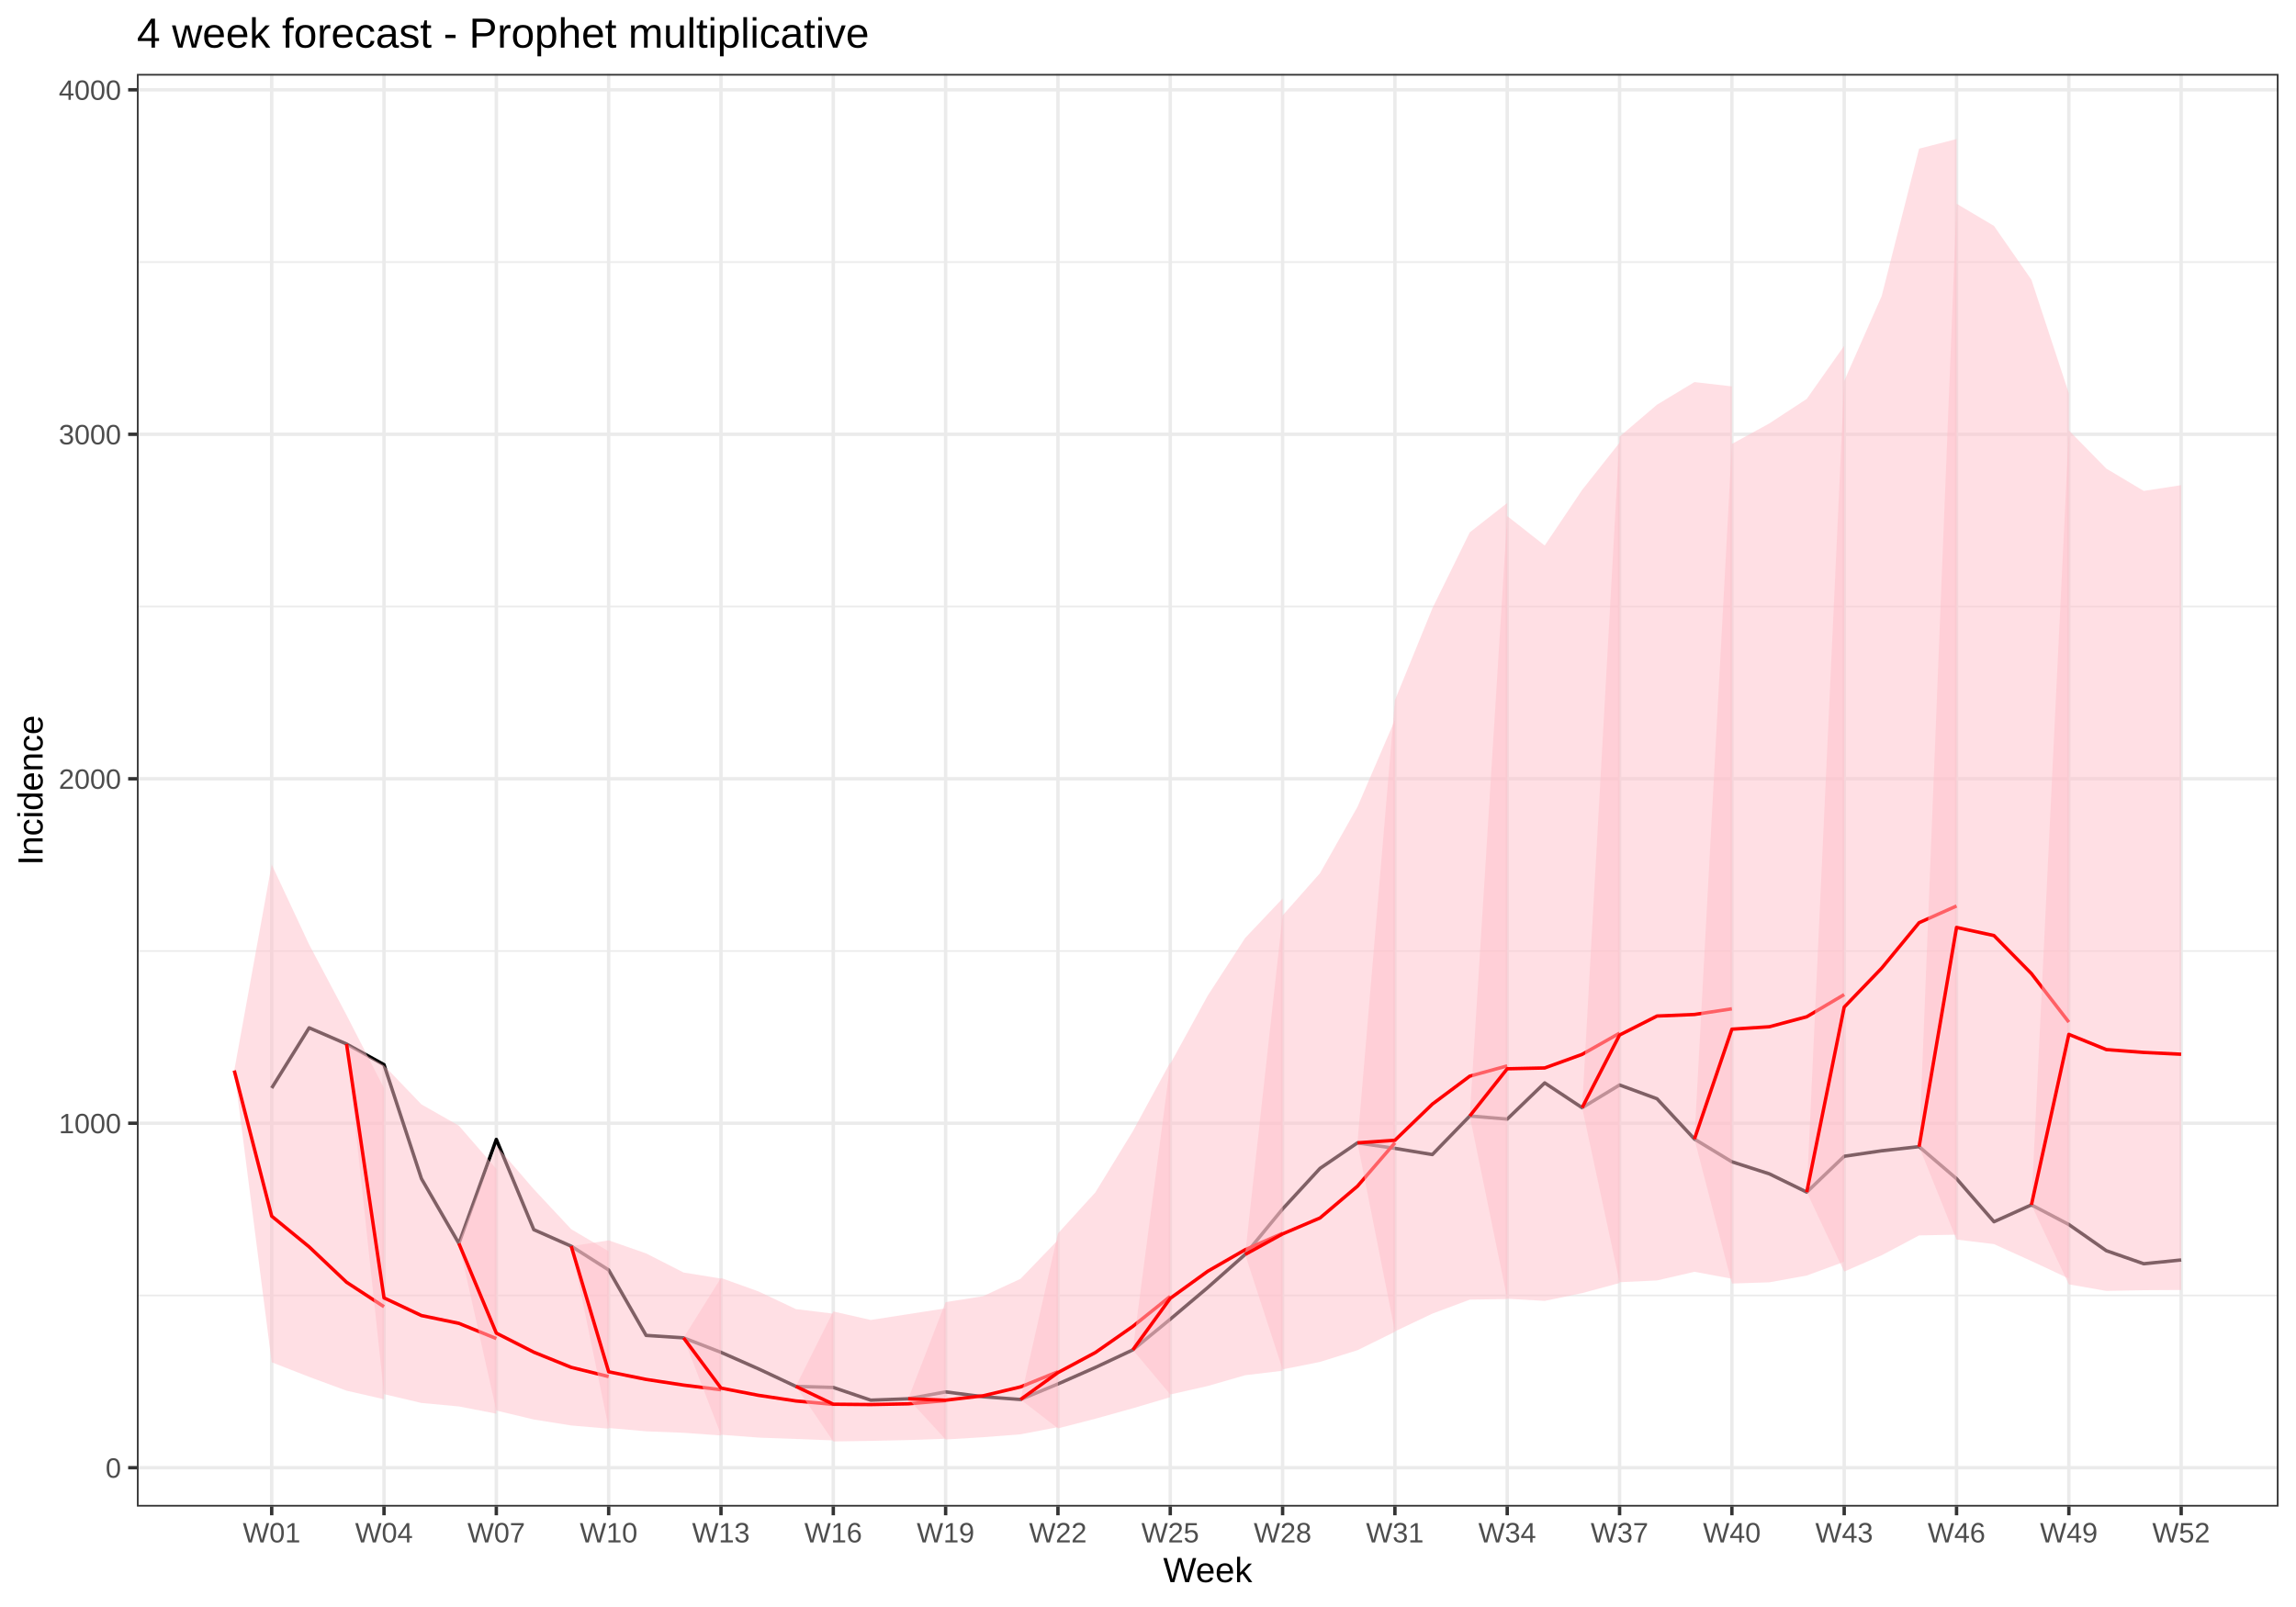
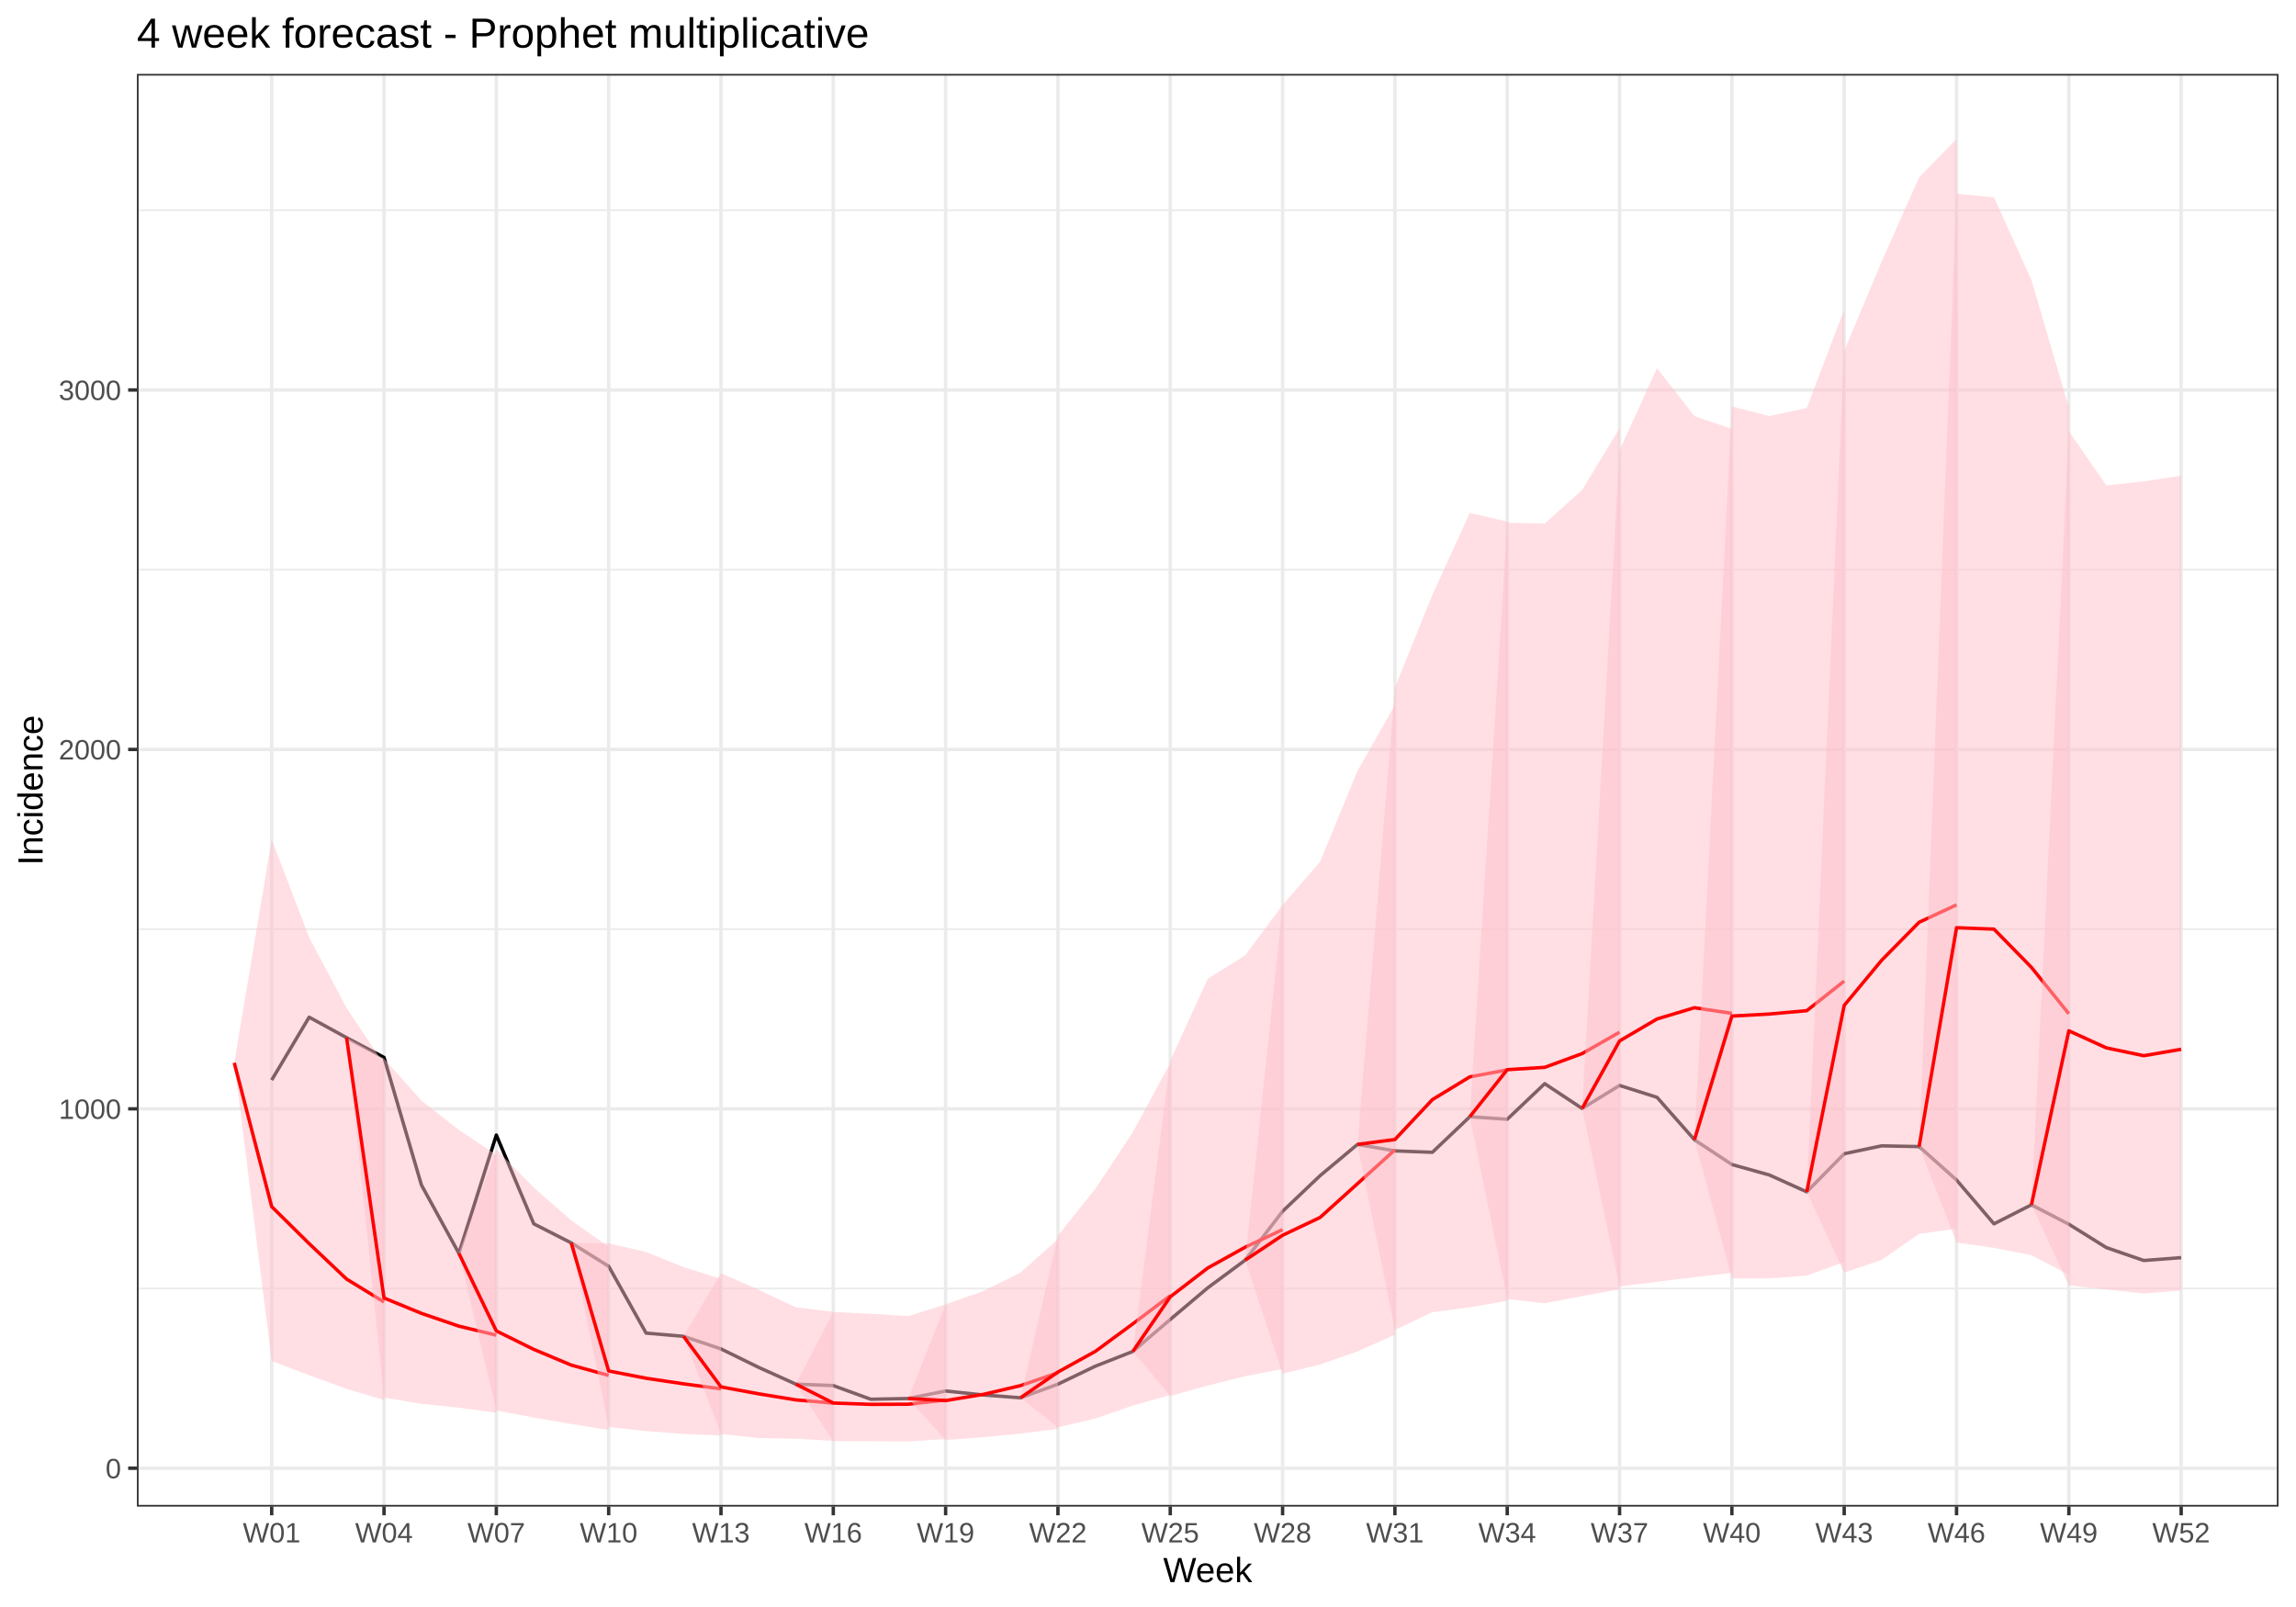
<svg xmlns="http://www.w3.org/2000/svg" class="svglite" width="720.00pt" height="504.00pt" viewBox="0 0 720.00 504.00">
  <defs>
    <style type="text/css">
    .svglite line, .svglite polyline, .svglite polygon, .svglite path, .svglite rect, .svglite circle {
      fill: none;
      stroke: #000000;
      stroke-linecap: round;
      stroke-linejoin: round;
      stroke-miterlimit: 10.00;
    }
    .svglite text {
      white-space: pre;
    }
  </style>
  </defs>
  <rect width="100%" height="100%" style="stroke: none; fill: #FFFFFF;" />
  <defs>
    <clipPath id="cpMC4wMHw3MjAuMDB8MC4wMHw1MDQuMDA=">
      <rect x="0.00" y="0.00" width="720.00" height="504.00" />
    </clipPath>
  </defs>
  <g clip-path="url(#cpMC4wMHw3MjAuMDB8MC4wMHw1MDQuMDA=)">
    <rect x="0.00" y="-0" width="720.00" height="504.00" style="stroke-width: 1.07; stroke: #FFFFFF; fill: #FFFFFF;" />
  </g>
  <defs>
    <clipPath id="cpNDIuOTN8NzE0LjUyfDIzLjE4fDQ3Mi41MA==">
      <rect x="42.93" y="23.18" width="671.59" height="449.33" />
    </clipPath>
  </defs>
  <g clip-path="url(#cpNDIuOTN8NzE0LjUyfDIzLjE4fDQ3Mi41MA==)">
    <rect x="42.93" y="23.18" width="671.59" height="449.33" style="stroke-width: 1.07; stroke: none; fill: #FFFFFF;" />
-     <polyline points="42.93,406.29 714.52,406.29 " style="stroke-width: 0.53; stroke: #EBEBEB; stroke-linecap: butt;" />
-     <polyline points="42.93,298.26 714.52,298.26 " style="stroke-width: 0.53; stroke: #EBEBEB; stroke-linecap: butt;" />
-     <polyline points="42.93,190.22 714.52,190.22 " style="stroke-width: 0.53; stroke: #EBEBEB; stroke-linecap: butt;" />
-     <polyline points="42.93,82.19 714.52,82.19 " style="stroke-width: 0.53; stroke: #EBEBEB; stroke-linecap: butt;" />
-     <polyline points="42.93,460.31 714.52,460.31 " style="stroke-width: 1.07; stroke: #EBEBEB; stroke-linecap: butt;" />
-     <polyline points="42.93,352.27 714.52,352.27 " style="stroke-width: 1.07; stroke: #EBEBEB; stroke-linecap: butt;" />
-     <polyline points="42.93,244.24 714.52,244.24 " style="stroke-width: 1.07; stroke: #EBEBEB; stroke-linecap: butt;" />
-     <polyline points="42.93,136.21 714.52,136.21 " style="stroke-width: 1.07; stroke: #EBEBEB; stroke-linecap: butt;" />
-     <polyline points="42.93,28.17 714.52,28.17 " style="stroke-width: 1.07; stroke: #EBEBEB; stroke-linecap: butt;" />
+     <polyline points="42.93,404.12 714.52,404.12 " style="stroke-width: 0.53; stroke: #EBEBEB; stroke-linecap: butt;" />
+     <polyline points="42.93,291.40 714.52,291.40 " style="stroke-width: 0.53; stroke: #EBEBEB; stroke-linecap: butt;" />
+     <polyline points="42.93,178.68 714.52,178.68 " style="stroke-width: 0.53; stroke: #EBEBEB; stroke-linecap: butt;" />
+     <polyline points="42.93,65.95 714.52,65.95 " style="stroke-width: 0.53; stroke: #EBEBEB; stroke-linecap: butt;" />
+     <polyline points="42.93,460.48 714.52,460.48 " style="stroke-width: 1.07; stroke: #EBEBEB; stroke-linecap: butt;" />
+     <polyline points="42.93,347.76 714.52,347.76 " style="stroke-width: 1.07; stroke: #EBEBEB; stroke-linecap: butt;" />
+     <polyline points="42.93,235.04 714.52,235.04 " style="stroke-width: 1.07; stroke: #EBEBEB; stroke-linecap: butt;" />
+     <polyline points="42.93,122.31 714.52,122.31 " style="stroke-width: 1.07; stroke: #EBEBEB; stroke-linecap: butt;" />
    <polyline points="85.20,472.50 85.20,23.18 " style="stroke-width: 1.07; stroke: #EBEBEB; stroke-linecap: butt;" />
    <polyline points="120.42,472.50 120.42,23.18 " style="stroke-width: 1.07; stroke: #EBEBEB; stroke-linecap: butt;" />
    <polyline points="155.64,472.50 155.64,23.18 " style="stroke-width: 1.07; stroke: #EBEBEB; stroke-linecap: butt;" />
    <polyline points="190.87,472.50 190.87,23.18 " style="stroke-width: 1.07; stroke: #EBEBEB; stroke-linecap: butt;" />
    <polyline points="226.09,472.50 226.09,23.18 " style="stroke-width: 1.07; stroke: #EBEBEB; stroke-linecap: butt;" />
    <polyline points="261.31,472.50 261.31,23.18 " style="stroke-width: 1.07; stroke: #EBEBEB; stroke-linecap: butt;" />
    <polyline points="296.54,472.50 296.54,23.18 " style="stroke-width: 1.07; stroke: #EBEBEB; stroke-linecap: butt;" />
    <polyline points="331.76,472.50 331.76,23.18 " style="stroke-width: 1.07; stroke: #EBEBEB; stroke-linecap: butt;" />
    <polyline points="366.98,472.50 366.98,23.18 " style="stroke-width: 1.07; stroke: #EBEBEB; stroke-linecap: butt;" />
    <polyline points="402.21,472.50 402.21,23.18 " style="stroke-width: 1.07; stroke: #EBEBEB; stroke-linecap: butt;" />
    <polyline points="437.43,472.50 437.43,23.18 " style="stroke-width: 1.07; stroke: #EBEBEB; stroke-linecap: butt;" />
    <polyline points="472.65,472.50 472.65,23.18 " style="stroke-width: 1.07; stroke: #EBEBEB; stroke-linecap: butt;" />
    <polyline points="507.88,472.50 507.88,23.18 " style="stroke-width: 1.07; stroke: #EBEBEB; stroke-linecap: butt;" />
    <polyline points="543.10,472.50 543.10,23.18 " style="stroke-width: 1.07; stroke: #EBEBEB; stroke-linecap: butt;" />
    <polyline points="578.32,472.50 578.32,23.18 " style="stroke-width: 1.07; stroke: #EBEBEB; stroke-linecap: butt;" />
    <polyline points="613.55,472.50 613.55,23.18 " style="stroke-width: 1.07; stroke: #EBEBEB; stroke-linecap: butt;" />
    <polyline points="648.77,472.50 648.77,23.18 " style="stroke-width: 1.07; stroke: #EBEBEB; stroke-linecap: butt;" />
    <polyline points="683.99,472.50 683.99,23.18 " style="stroke-width: 1.07; stroke: #EBEBEB; stroke-linecap: butt;" />
-     <polyline points="85.20,341.25 96.94,322.35 108.68,327.43 120.42,333.91 132.16,369.67 143.90,389.98 155.64,357.35 167.39,385.66 179.13,390.84 190.87,398.30 202.61,418.82 214.35,419.58 226.09,424.12 237.83,429.30 249.57,434.81 261.31,435.14 273.06,439.13 284.80,438.70 296.54,436.54 308.28,438.05 320.02,438.92 331.76,434.05 343.50,428.87 355.24,423.36 366.98,413.74 378.73,403.81 390.47,393.43 402.21,379.17 413.95,366.43 425.69,358.43 437.43,360.16 449.17,362.10 460.91,350.00 472.65,350.98 484.40,339.63 496.14,347.41 507.88,340.28 519.62,344.60 531.36,357.24 543.10,364.37 554.84,368.15 566.58,373.88 578.32,362.64 590.06,360.92 601.81,359.62 613.55,369.67 625.29,383.17 637.03,377.88 648.77,384.04 660.51,392.25 672.25,396.35 683.99,395.16 " style="stroke-width: 1.07; stroke-linecap: butt;" />
-     <polygon points="73.46,335.74 85.20,271.13 96.94,296.23 108.68,318.38 120.42,341.26 120.42,438.84 108.68,436.16 96.94,431.83 85.20,427.24 73.46,335.74 " style="stroke-width: 0.00; stroke: none; stroke-linecap: butt; fill: #FFC0CB; fill-opacity: 0.50;" />
-     <polyline points="73.46,335.74 85.20,271.13 96.94,296.23 108.68,318.38 120.42,341.26 " style="stroke-width: 1.07; stroke: none; stroke-linecap: butt;" />
-     <polyline points="120.42,438.84 108.68,436.16 96.94,431.83 85.20,427.24 73.46,335.74 " style="stroke-width: 1.07; stroke: none; stroke-linecap: butt;" />
-     <polyline points="73.46,335.74 85.20,381.42 96.94,391.04 108.68,402.15 120.42,409.83 " style="stroke-width: 1.07; stroke: #FF0000; stroke-linecap: butt;" />
-     <polygon points="108.68,327.43 120.42,334.15 132.16,346.37 143.90,353.05 155.64,366.57 155.64,443.37 143.90,441.10 132.16,440.01 120.42,437.24 108.68,327.43 " style="stroke-width: 0.00; stroke: none; stroke-linecap: butt; fill: #FFC0CB; fill-opacity: 0.50;" />
-     <polyline points="108.68,327.43 120.42,334.15 132.16,346.37 143.90,353.05 155.64,366.57 " style="stroke-width: 1.07; stroke: none; stroke-linecap: butt;" />
-     <polyline points="155.64,443.37 143.90,441.10 132.16,440.01 120.42,437.24 108.68,327.43 " style="stroke-width: 1.07; stroke: none; stroke-linecap: butt;" />
-     <polyline points="108.68,327.43 120.42,407.05 132.16,412.59 143.90,415.04 155.64,419.82 " style="stroke-width: 1.07; stroke: #FF0000; stroke-linecap: butt;" />
-     <polygon points="143.90,389.98 155.64,359.36 167.39,372.96 179.13,385.52 190.87,392.45 190.87,448.08 179.13,447.07 167.39,445.20 155.64,442.39 143.90,389.98 " style="stroke-width: 0.00; stroke: none; stroke-linecap: butt; fill: #FFC0CB; fill-opacity: 0.50;" />
-     <polyline points="143.90,389.98 155.64,359.36 167.39,372.96 179.13,385.52 190.87,392.45 " style="stroke-width: 1.07; stroke: none; stroke-linecap: butt;" />
-     <polyline points="190.87,448.08 179.13,447.07 167.39,445.20 155.64,442.39 143.90,389.98 " style="stroke-width: 1.07; stroke: none; stroke-linecap: butt;" />
-     <polyline points="143.90,389.98 155.64,418.10 167.39,424.08 179.13,428.84 190.87,431.73 " style="stroke-width: 1.07; stroke: #FF0000; stroke-linecap: butt;" />
-     <polygon points="179.13,390.84 190.87,389.01 202.61,393.10 214.35,399.09 226.09,401.00 226.09,450.21 214.35,449.36 202.61,448.90 190.87,447.86 179.13,390.84 " style="stroke-width: 0.00; stroke: none; stroke-linecap: butt; fill: #FFC0CB; fill-opacity: 0.50;" />
-     <polyline points="179.13,390.84 190.87,389.01 202.61,393.10 214.35,399.09 226.09,401.00 " style="stroke-width: 1.07; stroke: none; stroke-linecap: butt;" />
-     <polyline points="226.09,450.21 214.35,449.36 202.61,448.90 190.87,447.86 179.13,390.84 " style="stroke-width: 1.07; stroke: none; stroke-linecap: butt;" />
-     <polyline points="179.13,390.84 190.87,430.23 202.61,432.62 214.35,434.41 226.09,435.86 " style="stroke-width: 1.07; stroke: #FF0000; stroke-linecap: butt;" />
-     <polygon points="214.35,419.58 226.09,400.80 237.83,405.02 249.57,410.57 261.31,412.00 261.31,451.75 249.57,451.30 237.83,450.87 226.09,449.97 214.35,419.58 " style="stroke-width: 0.00; stroke: none; stroke-linecap: butt; fill: #FFC0CB; fill-opacity: 0.50;" />
-     <polyline points="214.35,419.58 226.09,400.80 237.83,405.02 249.57,410.57 261.31,412.00 " style="stroke-width: 1.07; stroke: none; stroke-linecap: butt;" />
-     <polyline points="261.31,451.75 249.57,451.30 237.83,450.87 226.09,449.97 214.35,419.58 " style="stroke-width: 1.07; stroke: none; stroke-linecap: butt;" />
-     <polyline points="214.35,419.58 226.09,435.34 237.83,437.61 249.57,439.38 261.31,440.46 " style="stroke-width: 1.07; stroke: #FF0000; stroke-linecap: butt;" />
-     <polygon points="249.57,434.81 261.31,411.31 273.06,413.98 284.80,412.15 296.54,410.33 296.54,451.23 284.80,451.64 273.06,451.90 261.31,452.08 249.57,434.81 " style="stroke-width: 0.00; stroke: none; stroke-linecap: butt; fill: #FFC0CB; fill-opacity: 0.50;" />
-     <polyline points="249.57,434.81 261.31,411.31 273.06,413.98 284.80,412.15 296.54,410.33 " style="stroke-width: 1.07; stroke: none; stroke-linecap: butt;" />
-     <polyline points="296.54,451.23 284.80,451.64 273.06,451.90 261.31,452.08 249.57,434.81 " style="stroke-width: 1.07; stroke: none; stroke-linecap: butt;" />
-     <polyline points="249.57,434.81 261.31,440.40 273.06,440.51 284.80,440.28 296.54,439.28 " style="stroke-width: 1.07; stroke: #FF0000; stroke-linecap: butt;" />
-     <polygon points="284.80,438.70 296.54,408.38 308.28,406.52 320.02,401.07 331.76,388.90 331.76,447.59 320.02,449.84 308.28,450.75 296.54,451.46 284.80,438.70 " style="stroke-width: 0.00; stroke: none; stroke-linecap: butt; fill: #FFC0CB; fill-opacity: 0.50;" />
-     <polyline points="284.80,438.70 296.54,408.38 308.28,406.52 320.02,401.07 331.76,388.90 " style="stroke-width: 1.07; stroke: none; stroke-linecap: butt;" />
-     <polyline points="331.76,447.59 320.02,449.84 308.28,450.75 296.54,451.46 284.80,438.70 " style="stroke-width: 1.07; stroke: none; stroke-linecap: butt;" />
-     <polyline points="284.80,438.70 296.54,439.14 308.28,437.76 320.02,434.97 331.76,430.20 " style="stroke-width: 1.07; stroke: #FF0000; stroke-linecap: butt;" />
-     <polygon points="320.02,438.92 331.76,386.84 343.50,373.96 355.24,354.80 366.98,333.20 366.98,438.20 355.24,441.67 343.50,444.95 331.76,447.98 320.02,438.92 " style="stroke-width: 0.00; stroke: none; stroke-linecap: butt; fill: #FFC0CB; fill-opacity: 0.50;" />
-     <polyline points="320.02,438.92 331.76,386.84 343.50,373.96 355.24,354.80 366.98,333.20 " style="stroke-width: 1.07; stroke: none; stroke-linecap: butt;" />
-     <polyline points="366.98,438.20 355.24,441.67 343.50,444.95 331.76,447.98 320.02,438.92 " style="stroke-width: 1.07; stroke: none; stroke-linecap: butt;" />
-     <polyline points="320.02,438.92 331.76,430.48 343.50,424.19 355.24,415.99 366.98,406.57 " style="stroke-width: 1.07; stroke: #FF0000; stroke-linecap: butt;" />
-     <polygon points="355.24,423.36 366.98,333.68 378.73,312.25 390.47,294.17 402.21,281.79 402.21,429.90 390.47,431.31 378.73,434.69 366.98,437.35 355.24,423.36 " style="stroke-width: 0.00; stroke: none; stroke-linecap: butt; fill: #FFC0CB; fill-opacity: 0.50;" />
-     <polyline points="355.24,423.36 366.98,333.68 378.73,312.25 390.47,294.17 402.21,281.79 " style="stroke-width: 1.07; stroke: none; stroke-linecap: butt;" />
-     <polyline points="402.21,429.90 390.47,431.31 378.73,434.69 366.98,437.35 355.24,423.36 " style="stroke-width: 1.07; stroke: none; stroke-linecap: butt;" />
-     <polyline points="355.24,423.36 366.98,407.19 378.73,398.70 390.47,391.94 402.21,386.79 " style="stroke-width: 1.07; stroke: #FF0000; stroke-linecap: butt;" />
-     <polygon points="390.47,393.43 402.21,287.12 413.95,273.84 425.69,253.05 437.43,225.80 437.43,417.68 425.69,423.46 413.95,427.13 402.21,429.47 390.47,393.43 " style="stroke-width: 0.00; stroke: none; stroke-linecap: butt; fill: #FFC0CB; fill-opacity: 0.50;" />
-     <polyline points="390.47,393.43 402.21,287.12 413.95,273.84 425.69,253.05 437.43,225.80 " style="stroke-width: 1.07; stroke: none; stroke-linecap: butt;" />
-     <polyline points="437.43,417.68 425.69,423.46 413.95,427.13 402.21,429.47 390.47,393.43 " style="stroke-width: 1.07; stroke: none; stroke-linecap: butt;" />
-     <polyline points="390.47,393.43 402.21,386.99 413.95,381.98 425.69,372.02 437.43,358.42 " style="stroke-width: 1.07; stroke: #FF0000; stroke-linecap: butt;" />
-     <polygon points="425.69,358.43 437.43,219.62 449.17,190.81 460.91,166.95 472.65,157.75 472.65,407.42 460.91,407.60 449.17,411.99 437.43,417.56 425.69,358.43 " style="stroke-width: 0.00; stroke: none; stroke-linecap: butt; fill: #FFC0CB; fill-opacity: 0.50;" />
-     <polyline points="425.69,358.43 437.43,219.62 449.17,190.81 460.91,166.95 472.65,157.75 " style="stroke-width: 1.07; stroke: none; stroke-linecap: butt;" />
-     <polyline points="472.65,407.42 460.91,407.60 449.17,411.99 437.43,417.56 425.69,358.43 " style="stroke-width: 1.07; stroke: none; stroke-linecap: butt;" />
-     <polyline points="425.69,358.43 437.43,357.62 449.17,346.28 460.91,337.51 472.65,334.29 " style="stroke-width: 1.07; stroke: #FF0000; stroke-linecap: butt;" />
-     <polygon points="460.91,350.00 472.65,161.84 484.40,171.09 496.14,153.65 507.88,138.83 507.88,402.39 496.14,405.55 484.40,408.00 472.65,407.32 460.91,350.00 " style="stroke-width: 0.00; stroke: none; stroke-linecap: butt; fill: #FFC0CB; fill-opacity: 0.50;" />
-     <polyline points="460.91,350.00 472.65,161.84 484.40,171.09 496.14,153.65 507.88,138.83 " style="stroke-width: 1.07; stroke: none; stroke-linecap: butt;" />
-     <polyline points="507.88,402.39 496.14,405.55 484.40,408.00 472.65,407.32 460.91,350.00 " style="stroke-width: 1.07; stroke: none; stroke-linecap: butt;" />
-     <polyline points="460.91,350.00 472.65,335.20 484.40,334.94 496.14,330.68 507.88,324.02 " style="stroke-width: 1.07; stroke: #FF0000; stroke-linecap: butt;" />
-     <polygon points="496.14,347.41 507.88,136.94 519.62,126.92 531.36,119.83 543.10,121.18 543.10,401.05 531.36,398.87 519.62,401.58 507.88,402.14 496.14,347.41 " style="stroke-width: 0.00; stroke: none; stroke-linecap: butt; fill: #FFC0CB; fill-opacity: 0.50;" />
-     <polyline points="496.14,347.41 507.88,136.94 519.62,126.92 531.36,119.83 543.10,121.18 " style="stroke-width: 1.07; stroke: none; stroke-linecap: butt;" />
-     <polyline points="543.10,401.05 531.36,398.87 519.62,401.58 507.88,402.14 496.14,347.41 " style="stroke-width: 1.07; stroke: none; stroke-linecap: butt;" />
-     <polyline points="496.14,347.41 507.88,324.61 519.62,318.66 531.36,318.17 543.10,316.39 " style="stroke-width: 1.07; stroke: #FF0000; stroke-linecap: butt;" />
-     <polygon points="531.36,357.24 543.10,139.24 554.84,132.80 566.58,125.10 578.32,108.44 578.32,395.73 566.58,400.04 554.84,402.17 543.10,402.55 531.36,357.24 " style="stroke-width: 0.00; stroke: none; stroke-linecap: butt; fill: #FFC0CB; fill-opacity: 0.50;" />
-     <polyline points="531.36,357.24 543.10,139.24 554.84,132.80 566.58,125.10 578.32,108.44 " style="stroke-width: 1.07; stroke: none; stroke-linecap: butt;" />
-     <polyline points="578.32,395.73 566.58,400.04 554.84,402.17 543.10,402.55 531.36,357.24 " style="stroke-width: 1.07; stroke: none; stroke-linecap: butt;" />
-     <polyline points="531.36,357.24 543.10,322.78 554.84,322.02 566.58,318.88 578.32,311.92 " style="stroke-width: 1.07; stroke: #FF0000; stroke-linecap: butt;" />
-     <polygon points="566.58,373.88 578.32,119.47 590.06,92.89 601.81,46.63 613.55,43.60 613.55,387.23 601.81,387.46 590.06,393.69 578.32,398.80 566.58,373.88 " style="stroke-width: 0.00; stroke: none; stroke-linecap: butt; fill: #FFC0CB; fill-opacity: 0.50;" />
-     <polyline points="566.58,373.88 578.32,119.47 590.06,92.89 601.81,46.63 613.55,43.60 " style="stroke-width: 1.07; stroke: none; stroke-linecap: butt;" />
-     <polyline points="613.55,387.23 601.81,387.46 590.06,393.69 578.32,398.80 566.58,373.88 " style="stroke-width: 1.07; stroke: none; stroke-linecap: butt;" />
-     <polyline points="566.58,373.88 578.32,315.85 590.06,303.66 601.81,289.38 613.55,284.14 " style="stroke-width: 1.07; stroke: #FF0000; stroke-linecap: butt;" />
-     <polygon points="601.81,359.62 613.55,63.89 625.29,70.85 637.03,87.74 648.77,123.37 648.77,400.99 637.03,395.50 625.29,390.19 613.55,388.76 601.81,359.62 " style="stroke-width: 0.00; stroke: none; stroke-linecap: butt; fill: #FFC0CB; fill-opacity: 0.50;" />
-     <polyline points="601.81,359.62 613.55,63.89 625.29,70.85 637.03,87.74 648.77,123.37 " style="stroke-width: 1.07; stroke: none; stroke-linecap: butt;" />
-     <polyline points="648.77,400.99 637.03,395.50 625.29,390.19 613.55,388.76 601.81,359.62 " style="stroke-width: 1.07; stroke: none; stroke-linecap: butt;" />
-     <polyline points="601.81,359.62 613.55,290.87 625.29,293.42 637.03,305.35 648.77,320.57 " style="stroke-width: 1.07; stroke: #FF0000; stroke-linecap: butt;" />
-     <polygon points="637.03,377.88 648.77,134.98 660.51,146.96 672.25,153.97 683.99,152.16 683.99,404.57 672.25,404.64 660.51,404.86 648.77,402.81 637.03,377.88 " style="stroke-width: 0.00; stroke: none; stroke-linecap: butt; fill: #FFC0CB; fill-opacity: 0.50;" />
-     <polyline points="637.03,377.88 648.77,134.98 660.51,146.96 672.25,153.97 683.99,152.16 " style="stroke-width: 1.07; stroke: none; stroke-linecap: butt;" />
-     <polyline points="683.99,404.57 672.25,404.64 660.51,404.86 648.77,402.81 637.03,377.88 " style="stroke-width: 1.07; stroke: none; stroke-linecap: butt;" />
-     <polyline points="637.03,377.88 648.77,324.41 660.51,329.18 672.25,330.07 683.99,330.64 " style="stroke-width: 1.07; stroke: #FF0000; stroke-linecap: butt;" />
+     <polyline points="85.20,338.74 96.94,319.02 108.68,325.44 120.42,331.64 132.16,371.66 143.90,393.08 155.64,355.99 167.39,383.83 179.13,389.81 190.87,397.13 202.61,418.10 214.35,419.11 226.09,423.06 237.83,428.81 249.57,434.11 261.31,434.56 273.06,438.84 284.80,438.62 296.54,436.25 308.28,437.49 320.02,438.39 331.76,434.11 343.50,428.47 355.24,423.85 366.98,413.82 378.73,403.90 390.47,395.22 402.21,379.89 413.95,368.73 425.69,358.92 437.43,360.95 449.17,361.40 460.91,350.24 472.65,351.03 484.40,339.87 496.14,347.65 507.88,340.43 519.62,344.15 531.36,357.46 543.10,365.23 554.84,368.50 566.58,373.80 578.32,361.85 590.06,359.37 601.81,359.60 613.55,370.08 625.29,383.83 637.03,377.86 648.77,383.95 660.51,391.27 672.25,395.33 683.99,394.43 " style="stroke-width: 1.07; stroke-linecap: butt;" />
+     <polygon points="73.46,333.33 85.20,263.28 96.94,293.97 108.68,316.11 120.42,333.71 120.42,439.09 108.68,435.59 96.94,431.31 85.20,426.88 73.46,333.33 " style="stroke-width: 0.00; stroke: none; stroke-linecap: butt; fill: #FFC0CB; fill-opacity: 0.50;" />
+     <polyline points="73.46,333.33 85.20,263.28 96.94,293.97 108.68,316.11 120.42,333.71 " style="stroke-width: 1.07; stroke: none; stroke-linecap: butt;" />
+     <polyline points="120.42,439.09 108.68,435.59 96.94,431.31 85.20,426.88 73.46,333.33 " style="stroke-width: 1.07; stroke: none; stroke-linecap: butt;" />
+     <polyline points="73.46,333.33 85.20,378.44 96.94,390.03 108.68,401.15 120.42,408.35 " style="stroke-width: 1.07; stroke: #FF0000; stroke-linecap: butt;" />
+     <polygon points="108.68,325.44 120.42,332.02 132.16,345.20 143.90,354.37 155.64,362.22 155.64,443.11 143.90,441.48 132.16,440.29 120.42,438.31 108.68,325.44 " style="stroke-width: 0.00; stroke: none; stroke-linecap: butt; fill: #FFC0CB; fill-opacity: 0.50;" />
+     <polyline points="108.68,325.44 120.42,332.02 132.16,345.20 143.90,354.37 155.64,362.22 " style="stroke-width: 1.07; stroke: none; stroke-linecap: butt;" />
+     <polyline points="155.64,443.11 143.90,441.48 132.16,440.29 120.42,438.31 108.68,325.44 " style="stroke-width: 1.07; stroke: none; stroke-linecap: butt;" />
+     <polyline points="108.68,325.44 120.42,407.08 132.16,411.91 143.90,415.92 155.64,418.75 " style="stroke-width: 1.07; stroke: #FF0000; stroke-linecap: butt;" />
+     <polygon points="143.90,393.08 155.64,360.54 167.39,372.47 179.13,382.71 190.87,391.04 190.87,448.47 179.13,446.60 167.39,444.60 155.64,442.38 143.90,393.08 " style="stroke-width: 0.00; stroke: none; stroke-linecap: butt; fill: #FFC0CB; fill-opacity: 0.50;" />
+     <polyline points="143.90,393.08 155.64,360.54 167.39,372.47 179.13,382.71 190.87,391.04 " style="stroke-width: 1.07; stroke: none; stroke-linecap: butt;" />
+     <polyline points="190.87,448.47 179.13,446.60 167.39,444.60 155.64,442.38 143.90,393.08 " style="stroke-width: 1.07; stroke: none; stroke-linecap: butt;" />
+     <polyline points="143.90,393.08 155.64,417.41 167.39,423.21 179.13,428.13 190.87,431.38 " style="stroke-width: 1.07; stroke: #FF0000; stroke-linecap: butt;" />
+     <polygon points="179.13,389.81 190.87,389.95 202.61,392.67 214.35,397.39 226.09,401.11 226.09,450.21 214.35,449.74 202.61,448.83 190.87,447.53 179.13,389.81 " style="stroke-width: 0.00; stroke: none; stroke-linecap: butt; fill: #FFC0CB; fill-opacity: 0.50;" />
+     <polyline points="179.13,389.81 190.87,389.95 202.61,392.67 214.35,397.39 226.09,401.11 " style="stroke-width: 1.07; stroke: none; stroke-linecap: butt;" />
+     <polyline points="226.09,450.21 214.35,449.74 202.61,448.83 190.87,447.53 179.13,389.81 " style="stroke-width: 1.07; stroke: none; stroke-linecap: butt;" />
+     <polyline points="179.13,389.81 190.87,429.98 202.61,432.26 214.35,434.01 226.09,435.59 " style="stroke-width: 1.07; stroke: #FF0000; stroke-linecap: butt;" />
+     <polygon points="214.35,419.11 226.09,399.30 237.83,404.49 249.57,410.02 261.31,411.42 261.31,451.89 249.57,451.24 237.83,450.98 226.09,449.79 214.35,419.11 " style="stroke-width: 0.00; stroke: none; stroke-linecap: butt; fill: #FFC0CB; fill-opacity: 0.50;" />
+     <polyline points="214.35,419.11 226.09,399.30 237.83,404.49 249.57,410.02 261.31,411.42 " style="stroke-width: 1.07; stroke: none; stroke-linecap: butt;" />
+     <polyline points="261.31,451.89 249.57,451.24 237.83,450.98 226.09,449.79 214.35,419.11 " style="stroke-width: 1.07; stroke: none; stroke-linecap: butt;" />
+     <polyline points="214.35,419.11 226.09,434.97 237.83,437.13 249.57,439.05 261.31,440.05 " style="stroke-width: 1.07; stroke: #FF0000; stroke-linecap: butt;" />
+     <polygon points="249.57,434.11 261.31,411.46 273.06,412.03 284.80,412.76 296.54,409.09 296.54,451.33 284.80,452.08 273.06,452.01 261.31,451.99 249.57,434.11 " style="stroke-width: 0.00; stroke: none; stroke-linecap: butt; fill: #FFC0CB; fill-opacity: 0.50;" />
+     <polyline points="249.57,434.11 261.31,411.46 273.06,412.03 284.80,412.76 296.54,409.09 " style="stroke-width: 1.07; stroke: none; stroke-linecap: butt;" />
+     <polyline points="296.54,451.33 284.80,452.08 273.06,452.01 261.31,451.99 249.57,434.11 " style="stroke-width: 1.07; stroke: none; stroke-linecap: butt;" />
+     <polyline points="249.57,434.11 261.31,440.03 273.06,440.45 284.80,440.40 296.54,439.07 " style="stroke-width: 1.07; stroke: #FF0000; stroke-linecap: butt;" />
+     <polygon points="284.80,438.62 296.54,409.08 308.28,404.95 320.02,399.12 331.76,388.66 331.76,448.10 320.02,449.63 308.28,450.74 296.54,451.62 284.80,438.62 " style="stroke-width: 0.00; stroke: none; stroke-linecap: butt; fill: #FFC0CB; fill-opacity: 0.50;" />
+     <polyline points="284.80,438.62 296.54,409.08 308.28,404.95 320.02,399.12 331.76,388.66 " style="stroke-width: 1.07; stroke: none; stroke-linecap: butt;" />
+     <polyline points="331.76,448.10 320.02,449.63 308.28,450.74 296.54,451.62 284.80,438.62 " style="stroke-width: 1.07; stroke: none; stroke-linecap: butt;" />
+     <polyline points="284.80,438.62 296.54,439.26 308.28,437.33 320.02,434.57 331.76,430.52 " style="stroke-width: 1.07; stroke: #FF0000; stroke-linecap: butt;" />
+     <polygon points="320.02,438.39 331.76,387.51 343.50,372.81 355.24,355.09 366.98,333.42 366.98,437.52 355.24,440.82 343.50,444.88 331.76,447.65 320.02,438.39 " style="stroke-width: 0.00; stroke: none; stroke-linecap: butt; fill: #FFC0CB; fill-opacity: 0.50;" />
+     <polyline points="320.02,438.39 331.76,387.51 343.50,372.81 355.24,355.09 366.98,333.42 " style="stroke-width: 1.07; stroke: none; stroke-linecap: butt;" />
+     <polyline points="366.98,437.52 355.24,440.82 343.50,444.88 331.76,447.65 320.02,438.39 " style="stroke-width: 1.07; stroke: none; stroke-linecap: butt;" />
+     <polyline points="320.02,438.39 331.76,430.31 343.50,423.82 355.24,415.19 366.98,406.34 " style="stroke-width: 1.07; stroke: #FF0000; stroke-linecap: butt;" />
+     <polygon points="355.24,423.85 366.98,332.63 378.73,306.97 390.47,299.63 402.21,283.79 402.21,429.35 390.47,431.60 378.73,434.54 366.98,437.83 355.24,423.85 " style="stroke-width: 0.00; stroke: none; stroke-linecap: butt; fill: #FFC0CB; fill-opacity: 0.50;" />
+     <polyline points="355.24,423.85 366.98,332.63 378.73,306.97 390.47,299.63 402.21,283.79 " style="stroke-width: 1.07; stroke: none; stroke-linecap: butt;" />
+     <polyline points="402.21,429.35 390.47,431.60 378.73,434.54 366.98,437.83 355.24,423.85 " style="stroke-width: 1.07; stroke: none; stroke-linecap: butt;" />
+     <polyline points="355.24,423.85 366.98,406.72 378.73,397.68 390.47,391.16 402.21,385.64 " style="stroke-width: 1.07; stroke: #FF0000; stroke-linecap: butt;" />
+     <polygon points="390.47,395.22 402.21,283.85 413.95,270.29 425.69,241.79 437.43,221.08 437.43,418.61 425.69,423.83 413.95,427.96 402.21,430.83 390.47,395.22 " style="stroke-width: 0.00; stroke: none; stroke-linecap: butt; fill: #FFC0CB; fill-opacity: 0.50;" />
+     <polyline points="390.47,395.22 402.21,283.85 413.95,270.29 425.69,241.79 437.43,221.08 " style="stroke-width: 1.07; stroke: none; stroke-linecap: butt;" />
+     <polyline points="437.43,418.61 425.69,423.83 413.95,427.96 402.21,430.83 390.47,395.22 " style="stroke-width: 1.07; stroke: none; stroke-linecap: butt;" />
+     <polyline points="390.47,395.22 402.21,387.41 413.95,381.84 425.69,371.24 437.43,360.62 " style="stroke-width: 1.07; stroke: #FF0000; stroke-linecap: butt;" />
+     <polygon points="425.69,358.92 437.43,215.58 449.17,186.56 460.91,160.87 472.65,163.57 472.65,407.98 460.91,410.00 449.17,411.56 437.43,417.11 425.69,358.92 " style="stroke-width: 0.00; stroke: none; stroke-linecap: butt; fill: #FFC0CB; fill-opacity: 0.50;" />
+     <polyline points="425.69,358.92 437.43,215.58 449.17,186.56 460.91,160.87 472.65,163.57 " style="stroke-width: 1.07; stroke: none; stroke-linecap: butt;" />
+     <polyline points="472.65,407.98 460.91,410.00 449.17,411.56 437.43,417.11 425.69,358.92 " style="stroke-width: 1.07; stroke: none; stroke-linecap: butt;" />
+     <polyline points="425.69,358.92 437.43,357.38 449.17,344.88 460.91,337.73 472.65,335.55 " style="stroke-width: 1.07; stroke: #FF0000; stroke-linecap: butt;" />
+     <polygon points="460.91,350.24 472.65,163.96 484.40,164.20 496.14,153.66 507.88,134.27 507.88,404.36 496.14,406.48 484.40,408.74 472.65,407.40 460.91,350.24 " style="stroke-width: 0.00; stroke: none; stroke-linecap: butt; fill: #FFC0CB; fill-opacity: 0.50;" />
+     <polyline points="460.91,350.24 472.65,163.96 484.40,164.20 496.14,153.66 507.88,134.27 " style="stroke-width: 1.07; stroke: none; stroke-linecap: butt;" />
+     <polyline points="507.88,404.36 496.14,406.48 484.40,408.74 472.65,407.40 460.91,350.24 " style="stroke-width: 1.07; stroke: none; stroke-linecap: butt;" />
+     <polyline points="460.91,350.24 472.65,335.48 484.40,334.75 496.14,330.44 507.88,323.72 " style="stroke-width: 1.07; stroke: #FF0000; stroke-linecap: butt;" />
+     <polygon points="496.14,347.65 507.88,141.19 519.62,115.48 531.36,130.49 543.10,134.52 543.10,399.22 531.36,400.57 519.62,402.01 507.88,403.47 496.14,347.65 " style="stroke-width: 0.00; stroke: none; stroke-linecap: butt; fill: #FFC0CB; fill-opacity: 0.50;" />
+     <polyline points="496.14,347.65 507.88,141.19 519.62,115.48 531.36,130.49 543.10,134.52 " style="stroke-width: 1.07; stroke: none; stroke-linecap: butt;" />
+     <polyline points="543.10,399.22 531.36,400.57 519.62,402.01 507.88,403.47 496.14,347.65 " style="stroke-width: 1.07; stroke: none; stroke-linecap: butt;" />
+     <polyline points="496.14,347.65 507.88,326.47 519.62,319.58 531.36,316.05 543.10,317.82 " style="stroke-width: 1.07; stroke: #FF0000; stroke-linecap: butt;" />
+     <polygon points="531.36,357.46 543.10,127.46 554.84,130.49 566.58,127.97 578.32,97.08 578.32,395.80 566.58,400.07 554.84,400.93 543.10,400.92 531.36,357.46 " style="stroke-width: 0.00; stroke: none; stroke-linecap: butt; fill: #FFC0CB; fill-opacity: 0.50;" />
+     <polyline points="531.36,357.46 543.10,127.46 554.84,130.49 566.58,127.97 578.32,97.08 " style="stroke-width: 1.07; stroke: none; stroke-linecap: butt;" />
+     <polyline points="578.32,395.80 566.58,400.07 554.84,400.93 543.10,400.92 531.36,357.46 " style="stroke-width: 1.07; stroke: none; stroke-linecap: butt;" />
+     <polyline points="531.36,357.46 543.10,318.67 554.84,318.03 566.58,316.98 578.32,307.69 " style="stroke-width: 1.07; stroke: #FF0000; stroke-linecap: butt;" />
+     <polygon points="566.58,373.80 578.32,110.01 590.06,82.05 601.81,55.62 613.55,43.60 613.55,385.35 601.81,386.98 590.06,395.13 578.32,399.14 566.58,373.80 " style="stroke-width: 0.00; stroke: none; stroke-linecap: butt; fill: #FFC0CB; fill-opacity: 0.50;" />
+     <polyline points="566.58,373.80 578.32,110.01 590.06,82.05 601.81,55.62 613.55,43.60 " style="stroke-width: 1.07; stroke: none; stroke-linecap: butt;" />
+     <polyline points="613.55,385.35 601.81,386.98 590.06,395.13 578.32,399.14 566.58,373.80 " style="stroke-width: 1.07; stroke: none; stroke-linecap: butt;" />
+     <polyline points="566.58,373.80 578.32,315.32 590.06,301.17 601.81,289.25 613.55,283.78 " style="stroke-width: 1.07; stroke: #FF0000; stroke-linecap: butt;" />
+     <polygon points="601.81,359.60 613.55,60.75 625.29,61.89 637.03,87.82 648.77,127.78 648.77,399.79 637.03,393.66 625.29,391.36 613.55,389.68 601.81,359.60 " style="stroke-width: 0.00; stroke: none; stroke-linecap: butt; fill: #FFC0CB; fill-opacity: 0.50;" />
+     <polyline points="601.81,359.60 613.55,60.75 625.29,61.89 637.03,87.82 648.77,127.78 " style="stroke-width: 1.07; stroke: none; stroke-linecap: butt;" />
+     <polyline points="648.77,399.79 637.03,393.66 625.29,391.36 613.55,389.68 601.81,359.60 " style="stroke-width: 1.07; stroke: none; stroke-linecap: butt;" />
+     <polyline points="601.81,359.60 613.55,290.96 625.29,291.40 637.03,303.39 648.77,317.95 " style="stroke-width: 1.07; stroke: #FF0000; stroke-linecap: butt;" />
+     <polygon points="637.03,377.86 648.77,135.21 660.51,152.24 672.25,150.97 683.99,149.20 683.99,404.74 672.25,405.69 660.51,404.41 648.77,403.16 637.03,377.86 " style="stroke-width: 0.00; stroke: none; stroke-linecap: butt; fill: #FFC0CB; fill-opacity: 0.50;" />
+     <polyline points="637.03,377.86 648.77,135.21 660.51,152.24 672.25,150.97 683.99,149.20 " style="stroke-width: 1.07; stroke: none; stroke-linecap: butt;" />
+     <polyline points="683.99,404.74 672.25,405.69 660.51,404.41 648.77,403.16 637.03,377.86 " style="stroke-width: 1.07; stroke: none; stroke-linecap: butt;" />
+     <polyline points="637.03,377.86 648.77,323.29 660.51,328.64 672.25,331.10 683.99,329.09 " style="stroke-width: 1.07; stroke: #FF0000; stroke-linecap: butt;" />
    <rect x="42.93" y="23.18" width="671.59" height="449.33" style="stroke-width: 1.07; stroke: #333333;" />
  </g>
  <g clip-path="url(#cpMC4wMHw3MjAuMDB8MC4wMHw1MDQuMDA=)">
-     <text x="38.00" y="463.46" text-anchor="end" style="font-size: 8.80px;fill: #4D4D4D; font-family: &quot;Arial&quot;;" textLength="4.90px" lengthAdjust="spacingAndGlyphs">0</text>
-     <text x="38.00" y="355.42" text-anchor="end" style="font-size: 8.80px;fill: #4D4D4D; font-family: &quot;Arial&quot;;" textLength="19.58px" lengthAdjust="spacingAndGlyphs">1000</text>
-     <text x="38.00" y="247.39" text-anchor="end" style="font-size: 8.80px;fill: #4D4D4D; font-family: &quot;Arial&quot;;" textLength="19.58px" lengthAdjust="spacingAndGlyphs">2000</text>
-     <text x="38.00" y="139.36" text-anchor="end" style="font-size: 8.80px;fill: #4D4D4D; font-family: &quot;Arial&quot;;" textLength="19.58px" lengthAdjust="spacingAndGlyphs">3000</text>
-     <text x="38.00" y="31.32" text-anchor="end" style="font-size: 8.80px;fill: #4D4D4D; font-family: &quot;Arial&quot;;" textLength="19.58px" lengthAdjust="spacingAndGlyphs">4000</text>
-     <polyline points="40.19,460.31 42.93,460.31 " style="stroke-width: 1.07; stroke: #333333; stroke-linecap: butt;" />
-     <polyline points="40.19,352.27 42.93,352.27 " style="stroke-width: 1.07; stroke: #333333; stroke-linecap: butt;" />
-     <polyline points="40.19,244.24 42.93,244.24 " style="stroke-width: 1.07; stroke: #333333; stroke-linecap: butt;" />
-     <polyline points="40.19,136.21 42.93,136.21 " style="stroke-width: 1.07; stroke: #333333; stroke-linecap: butt;" />
-     <polyline points="40.19,28.17 42.93,28.17 " style="stroke-width: 1.07; stroke: #333333; stroke-linecap: butt;" />
+     <text x="38.00" y="463.63" text-anchor="end" style="font-size: 8.80px;fill: #4D4D4D; font-family: &quot;Arial&quot;;" textLength="4.90px" lengthAdjust="spacingAndGlyphs">0</text>
+     <text x="38.00" y="350.91" text-anchor="end" style="font-size: 8.80px;fill: #4D4D4D; font-family: &quot;Arial&quot;;" textLength="19.58px" lengthAdjust="spacingAndGlyphs">1000</text>
+     <text x="38.00" y="238.19" text-anchor="end" style="font-size: 8.80px;fill: #4D4D4D; font-family: &quot;Arial&quot;;" textLength="19.58px" lengthAdjust="spacingAndGlyphs">2000</text>
+     <text x="38.00" y="125.46" text-anchor="end" style="font-size: 8.80px;fill: #4D4D4D; font-family: &quot;Arial&quot;;" textLength="19.58px" lengthAdjust="spacingAndGlyphs">3000</text>
+     <polyline points="40.19,460.48 42.93,460.48 " style="stroke-width: 1.07; stroke: #333333; stroke-linecap: butt;" />
+     <polyline points="40.19,347.76 42.93,347.76 " style="stroke-width: 1.07; stroke: #333333; stroke-linecap: butt;" />
+     <polyline points="40.19,235.04 42.93,235.04 " style="stroke-width: 1.07; stroke: #333333; stroke-linecap: butt;" />
+     <polyline points="40.19,122.31 42.93,122.31 " style="stroke-width: 1.07; stroke: #333333; stroke-linecap: butt;" />
    <polyline points="85.20,475.24 85.20,472.50 " style="stroke-width: 1.07; stroke: #333333; stroke-linecap: butt;" />
    <polyline points="120.42,475.24 120.42,472.50 " style="stroke-width: 1.07; stroke: #333333; stroke-linecap: butt;" />
    <polyline points="155.64,475.24 155.64,472.50 " style="stroke-width: 1.07; stroke: #333333; stroke-linecap: butt;" />
    <polyline points="190.87,475.24 190.87,472.50 " style="stroke-width: 1.07; stroke: #333333; stroke-linecap: butt;" />
    <polyline points="226.09,475.24 226.09,472.50 " style="stroke-width: 1.07; stroke: #333333; stroke-linecap: butt;" />
    <polyline points="261.31,475.24 261.31,472.50 " style="stroke-width: 1.07; stroke: #333333; stroke-linecap: butt;" />
    <polyline points="296.54,475.24 296.54,472.50 " style="stroke-width: 1.07; stroke: #333333; stroke-linecap: butt;" />
    <polyline points="331.76,475.24 331.76,472.50 " style="stroke-width: 1.07; stroke: #333333; stroke-linecap: butt;" />
    <polyline points="366.98,475.24 366.98,472.50 " style="stroke-width: 1.07; stroke: #333333; stroke-linecap: butt;" />
    <polyline points="402.21,475.24 402.21,472.50 " style="stroke-width: 1.07; stroke: #333333; stroke-linecap: butt;" />
    <polyline points="437.43,475.24 437.43,472.50 " style="stroke-width: 1.07; stroke: #333333; stroke-linecap: butt;" />
    <polyline points="472.65,475.24 472.65,472.50 " style="stroke-width: 1.07; stroke: #333333; stroke-linecap: butt;" />
    <polyline points="507.88,475.24 507.88,472.50 " style="stroke-width: 1.07; stroke: #333333; stroke-linecap: butt;" />
    <polyline points="543.10,475.24 543.10,472.50 " style="stroke-width: 1.07; stroke: #333333; stroke-linecap: butt;" />
    <polyline points="578.32,475.24 578.32,472.50 " style="stroke-width: 1.07; stroke: #333333; stroke-linecap: butt;" />
    <polyline points="613.55,475.24 613.55,472.50 " style="stroke-width: 1.07; stroke: #333333; stroke-linecap: butt;" />
    <polyline points="648.77,475.24 648.77,472.50 " style="stroke-width: 1.07; stroke: #333333; stroke-linecap: butt;" />
    <polyline points="683.99,475.24 683.99,472.50 " style="stroke-width: 1.07; stroke: #333333; stroke-linecap: butt;" />
    <text x="85.20" y="483.74" text-anchor="middle" style="font-size: 8.80px;fill: #4D4D4D; font-family: &quot;Arial&quot;;" textLength="18.09px" lengthAdjust="spacingAndGlyphs">W01</text>
    <text x="120.42" y="483.74" text-anchor="middle" style="font-size: 8.80px;fill: #4D4D4D; font-family: &quot;Arial&quot;;" textLength="18.09px" lengthAdjust="spacingAndGlyphs">W04</text>
    <text x="155.64" y="483.74" text-anchor="middle" style="font-size: 8.80px;fill: #4D4D4D; font-family: &quot;Arial&quot;;" textLength="18.09px" lengthAdjust="spacingAndGlyphs">W07</text>
    <text x="190.87" y="483.74" text-anchor="middle" style="font-size: 8.80px;fill: #4D4D4D; font-family: &quot;Arial&quot;;" textLength="18.09px" lengthAdjust="spacingAndGlyphs">W10</text>
    <text x="226.09" y="483.74" text-anchor="middle" style="font-size: 8.80px;fill: #4D4D4D; font-family: &quot;Arial&quot;;" textLength="18.09px" lengthAdjust="spacingAndGlyphs">W13</text>
    <text x="261.31" y="483.74" text-anchor="middle" style="font-size: 8.80px;fill: #4D4D4D; font-family: &quot;Arial&quot;;" textLength="18.09px" lengthAdjust="spacingAndGlyphs">W16</text>
    <text x="296.54" y="483.74" text-anchor="middle" style="font-size: 8.80px;fill: #4D4D4D; font-family: &quot;Arial&quot;;" textLength="18.09px" lengthAdjust="spacingAndGlyphs">W19</text>
    <text x="331.76" y="483.74" text-anchor="middle" style="font-size: 8.80px;fill: #4D4D4D; font-family: &quot;Arial&quot;;" textLength="18.09px" lengthAdjust="spacingAndGlyphs">W22</text>
    <text x="366.98" y="483.74" text-anchor="middle" style="font-size: 8.80px;fill: #4D4D4D; font-family: &quot;Arial&quot;;" textLength="18.09px" lengthAdjust="spacingAndGlyphs">W25</text>
    <text x="402.21" y="483.74" text-anchor="middle" style="font-size: 8.80px;fill: #4D4D4D; font-family: &quot;Arial&quot;;" textLength="18.09px" lengthAdjust="spacingAndGlyphs">W28</text>
    <text x="437.43" y="483.74" text-anchor="middle" style="font-size: 8.80px;fill: #4D4D4D; font-family: &quot;Arial&quot;;" textLength="18.09px" lengthAdjust="spacingAndGlyphs">W31</text>
    <text x="472.65" y="483.74" text-anchor="middle" style="font-size: 8.80px;fill: #4D4D4D; font-family: &quot;Arial&quot;;" textLength="18.09px" lengthAdjust="spacingAndGlyphs">W34</text>
    <text x="507.88" y="483.74" text-anchor="middle" style="font-size: 8.80px;fill: #4D4D4D; font-family: &quot;Arial&quot;;" textLength="18.09px" lengthAdjust="spacingAndGlyphs">W37</text>
    <text x="543.10" y="483.74" text-anchor="middle" style="font-size: 8.80px;fill: #4D4D4D; font-family: &quot;Arial&quot;;" textLength="18.09px" lengthAdjust="spacingAndGlyphs">W40</text>
    <text x="578.32" y="483.74" text-anchor="middle" style="font-size: 8.80px;fill: #4D4D4D; font-family: &quot;Arial&quot;;" textLength="18.09px" lengthAdjust="spacingAndGlyphs">W43</text>
    <text x="613.55" y="483.74" text-anchor="middle" style="font-size: 8.80px;fill: #4D4D4D; font-family: &quot;Arial&quot;;" textLength="18.09px" lengthAdjust="spacingAndGlyphs">W46</text>
    <text x="648.77" y="483.74" text-anchor="middle" style="font-size: 8.80px;fill: #4D4D4D; font-family: &quot;Arial&quot;;" textLength="18.09px" lengthAdjust="spacingAndGlyphs">W49</text>
    <text x="683.99" y="483.74" text-anchor="middle" style="font-size: 8.80px;fill: #4D4D4D; font-family: &quot;Arial&quot;;" textLength="18.09px" lengthAdjust="spacingAndGlyphs">W52</text>
    <text x="378.73" y="496.20" text-anchor="middle" style="font-size: 11.00px; font-family: &quot;Arial&quot;;" textLength="27.92px" lengthAdjust="spacingAndGlyphs">Week</text>
    <text transform="translate(13.36,247.84) rotate(-90)" text-anchor="middle" style="font-size: 11.00px; font-family: &quot;Arial&quot;;" textLength="47.10px" lengthAdjust="spacingAndGlyphs">Incidence</text>
    <text x="42.93" y="14.93" style="font-size: 13.20px; font-family: &quot;Arial&quot;;" textLength="229.48px" lengthAdjust="spacingAndGlyphs">4 week forecast - Prophet multiplicative</text>
  </g>
</svg>
